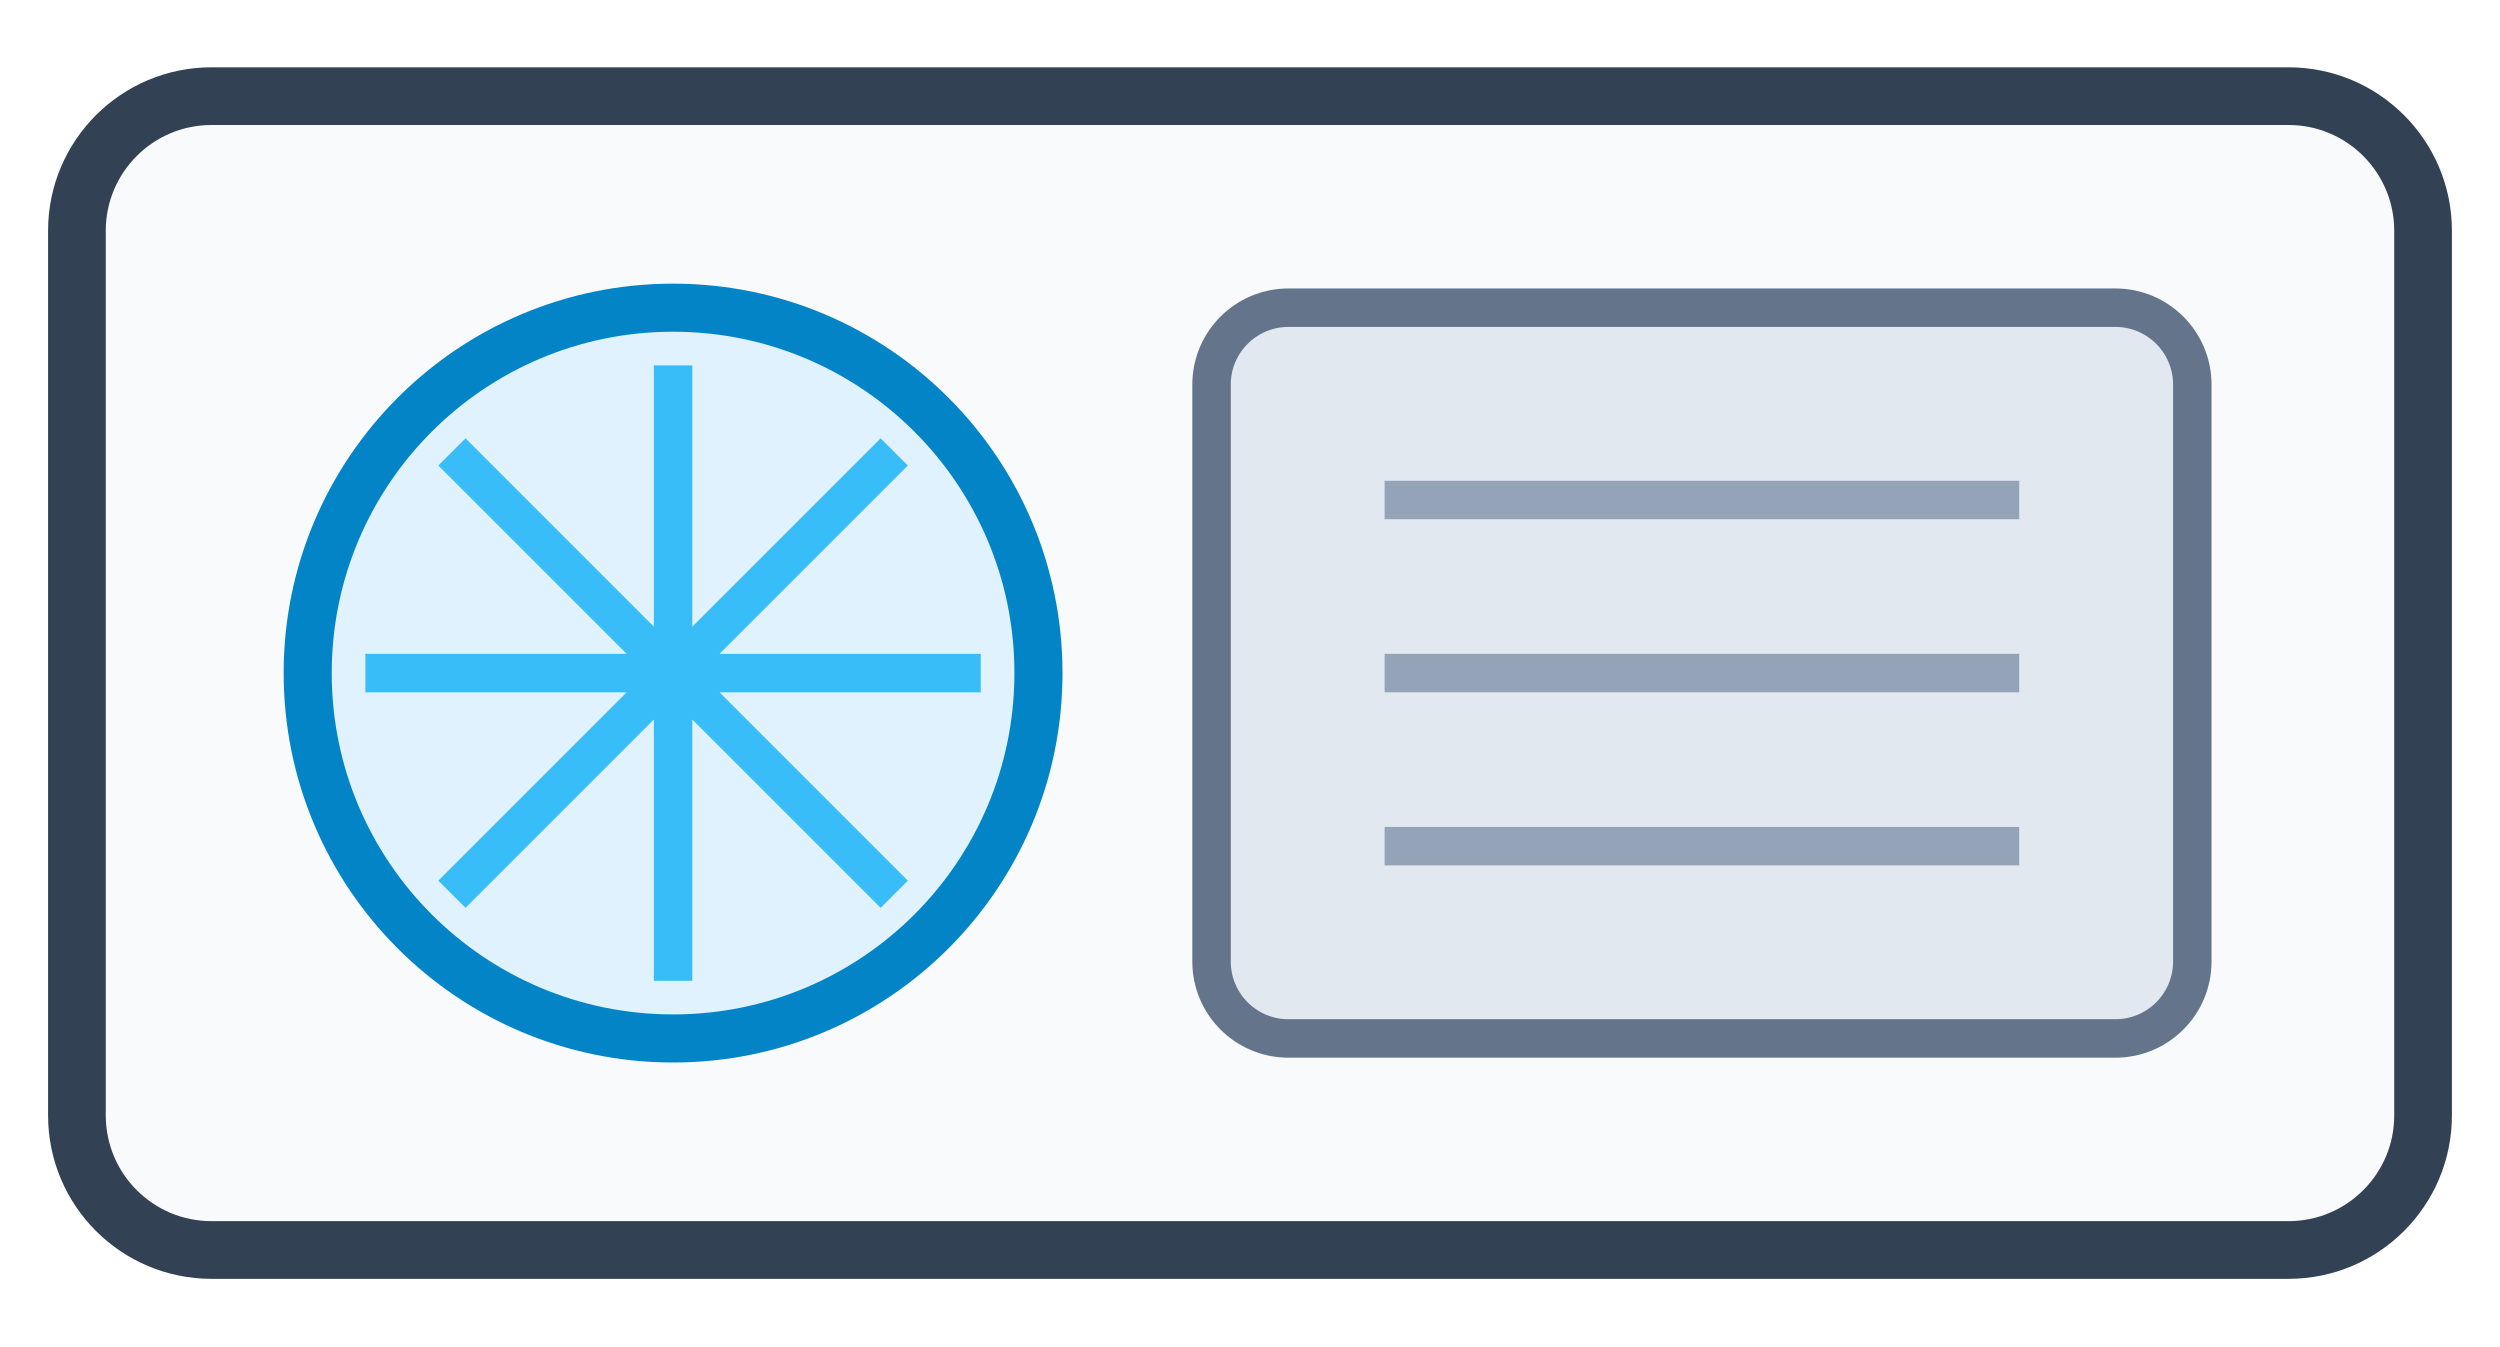
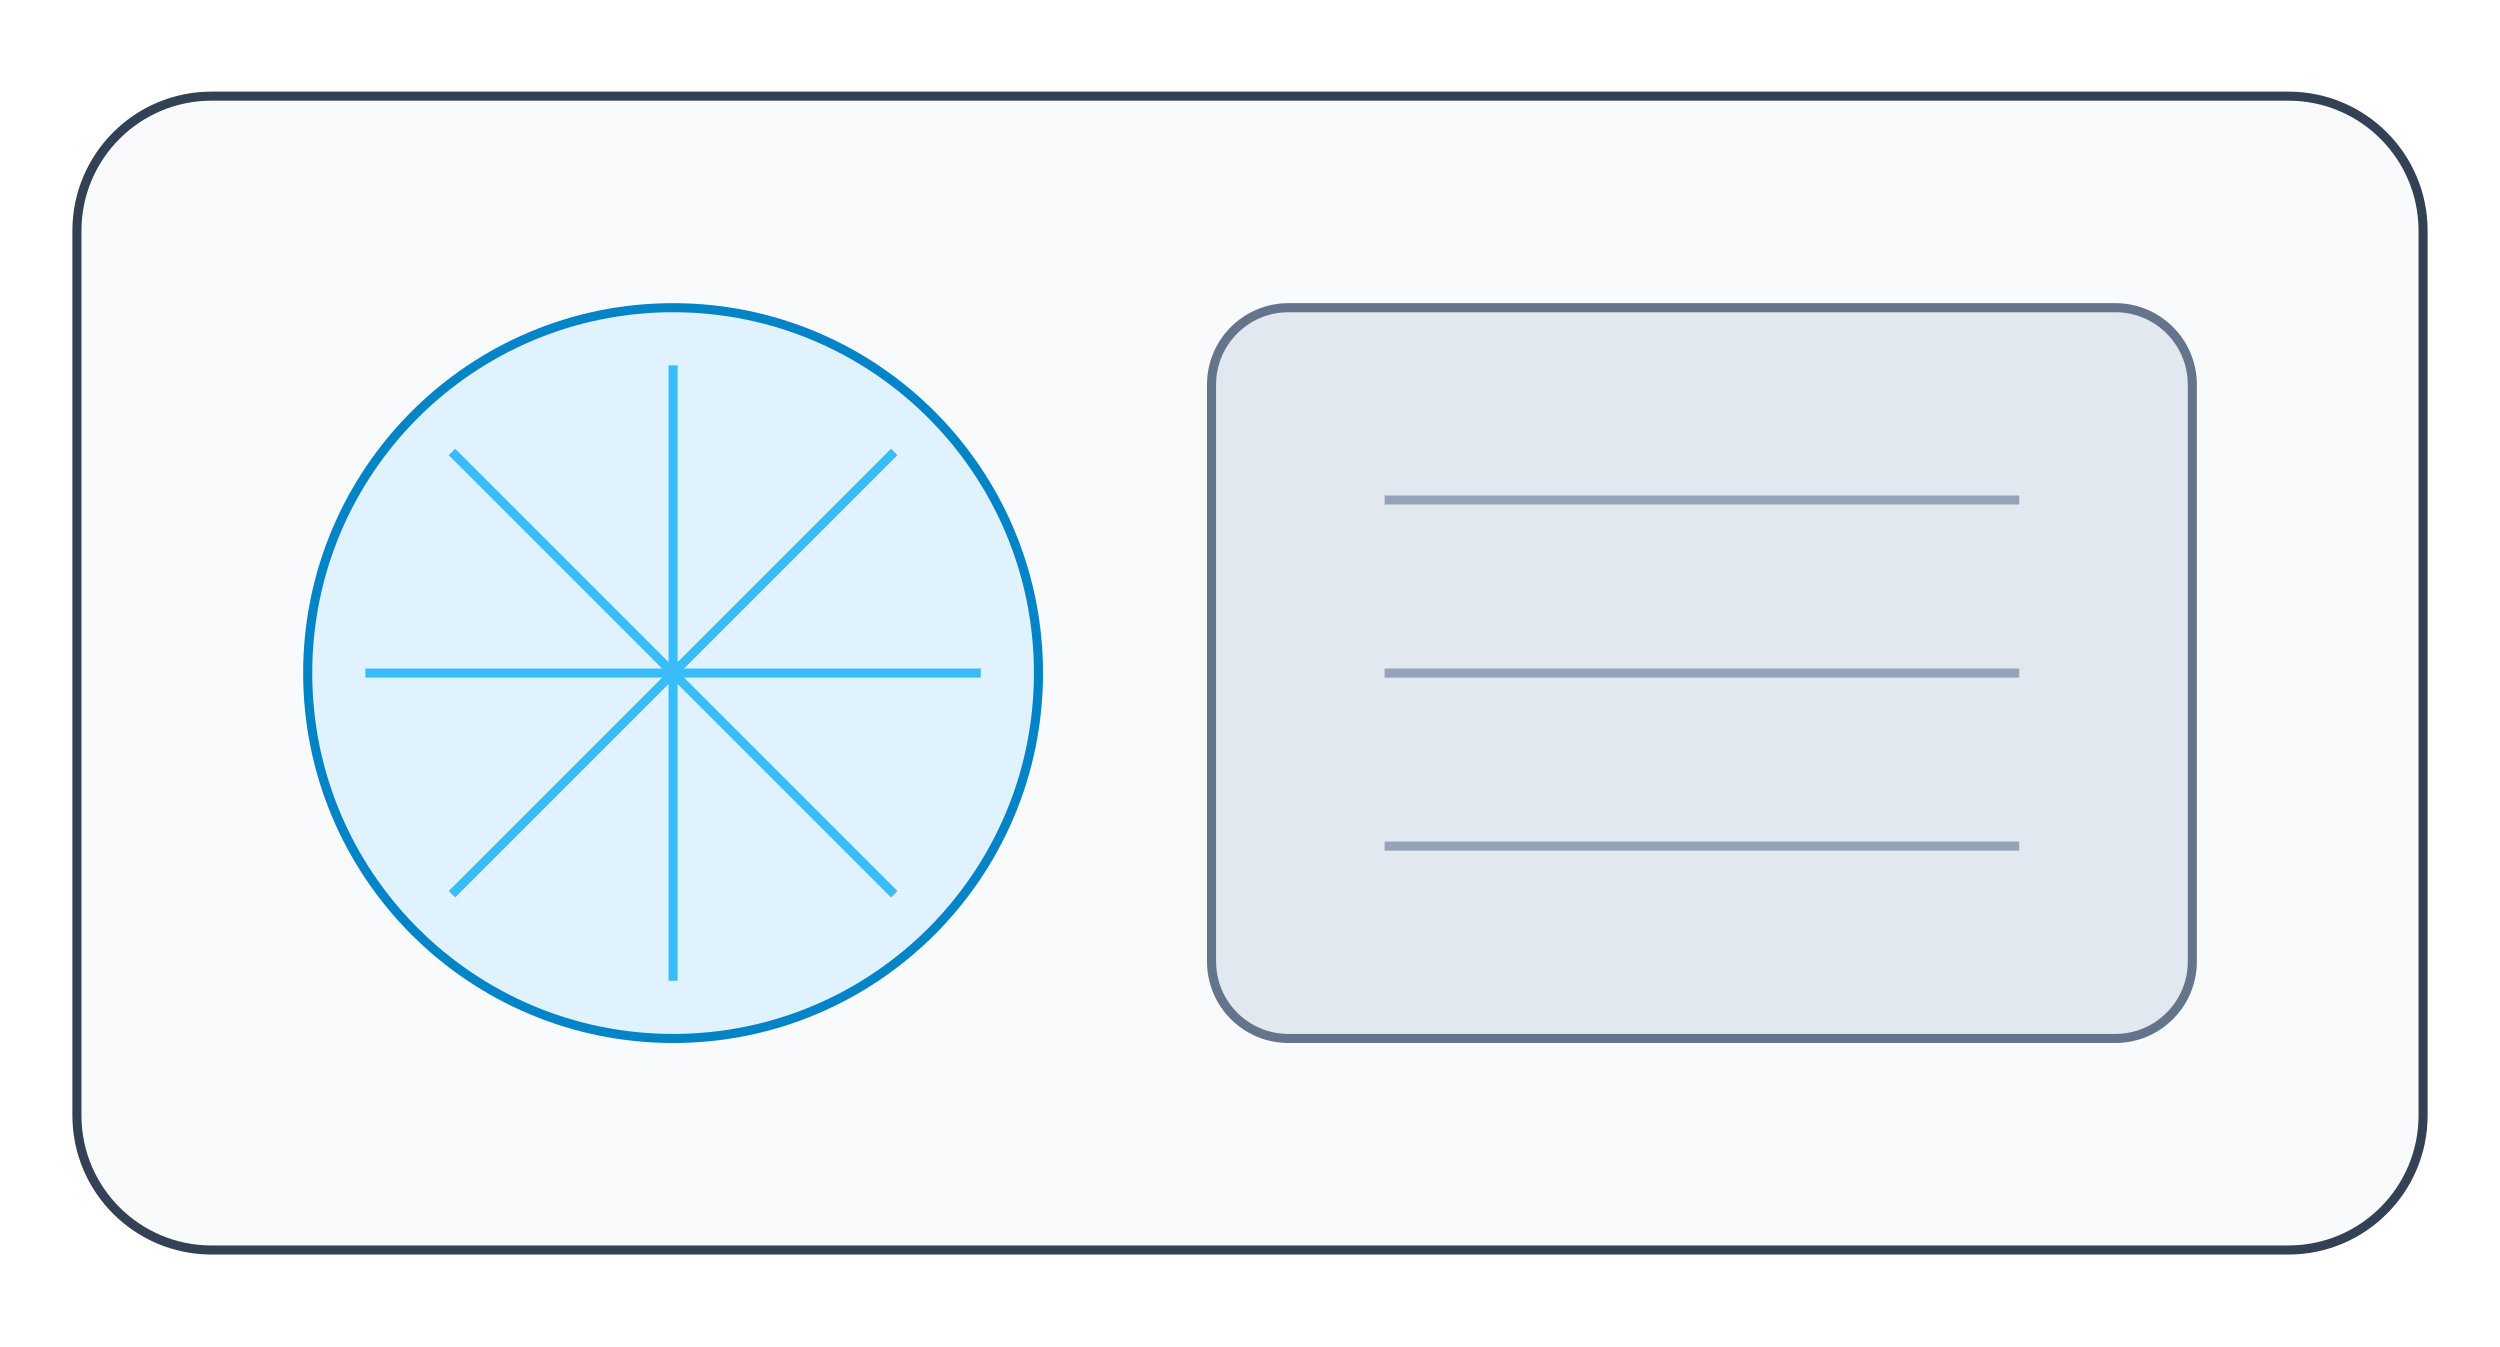
<svg xmlns="http://www.w3.org/2000/svg" viewBox="0 0 260 140" role="img" aria-label="Chiller industrial visto de cima">
+   <style>[stroke]{stroke-width:.25mm!important;vector-effect:non-scaling-stroke}</style>
  <rect x="8" y="10" width="244" height="120" rx="14" fill="#f8fafc" stroke="#334155" stroke-width="6" />
  <circle cx="70" cy="70" r="38" fill="#e0f2fe" stroke="#0284c7" stroke-width="5" />
  <path d="M70 38v64M38 70h64M47 47l46 46M93 47 47 93" stroke="#38bdf8" stroke-width="4" />
  <rect x="126" y="32" width="102" height="76" rx="8" fill="#e2e8f0" stroke="#64748b" stroke-width="4" />
  <path d="M144 52h66M144 70h66M144 88h66" stroke="#94a3b8" stroke-width="4" />
</svg>
